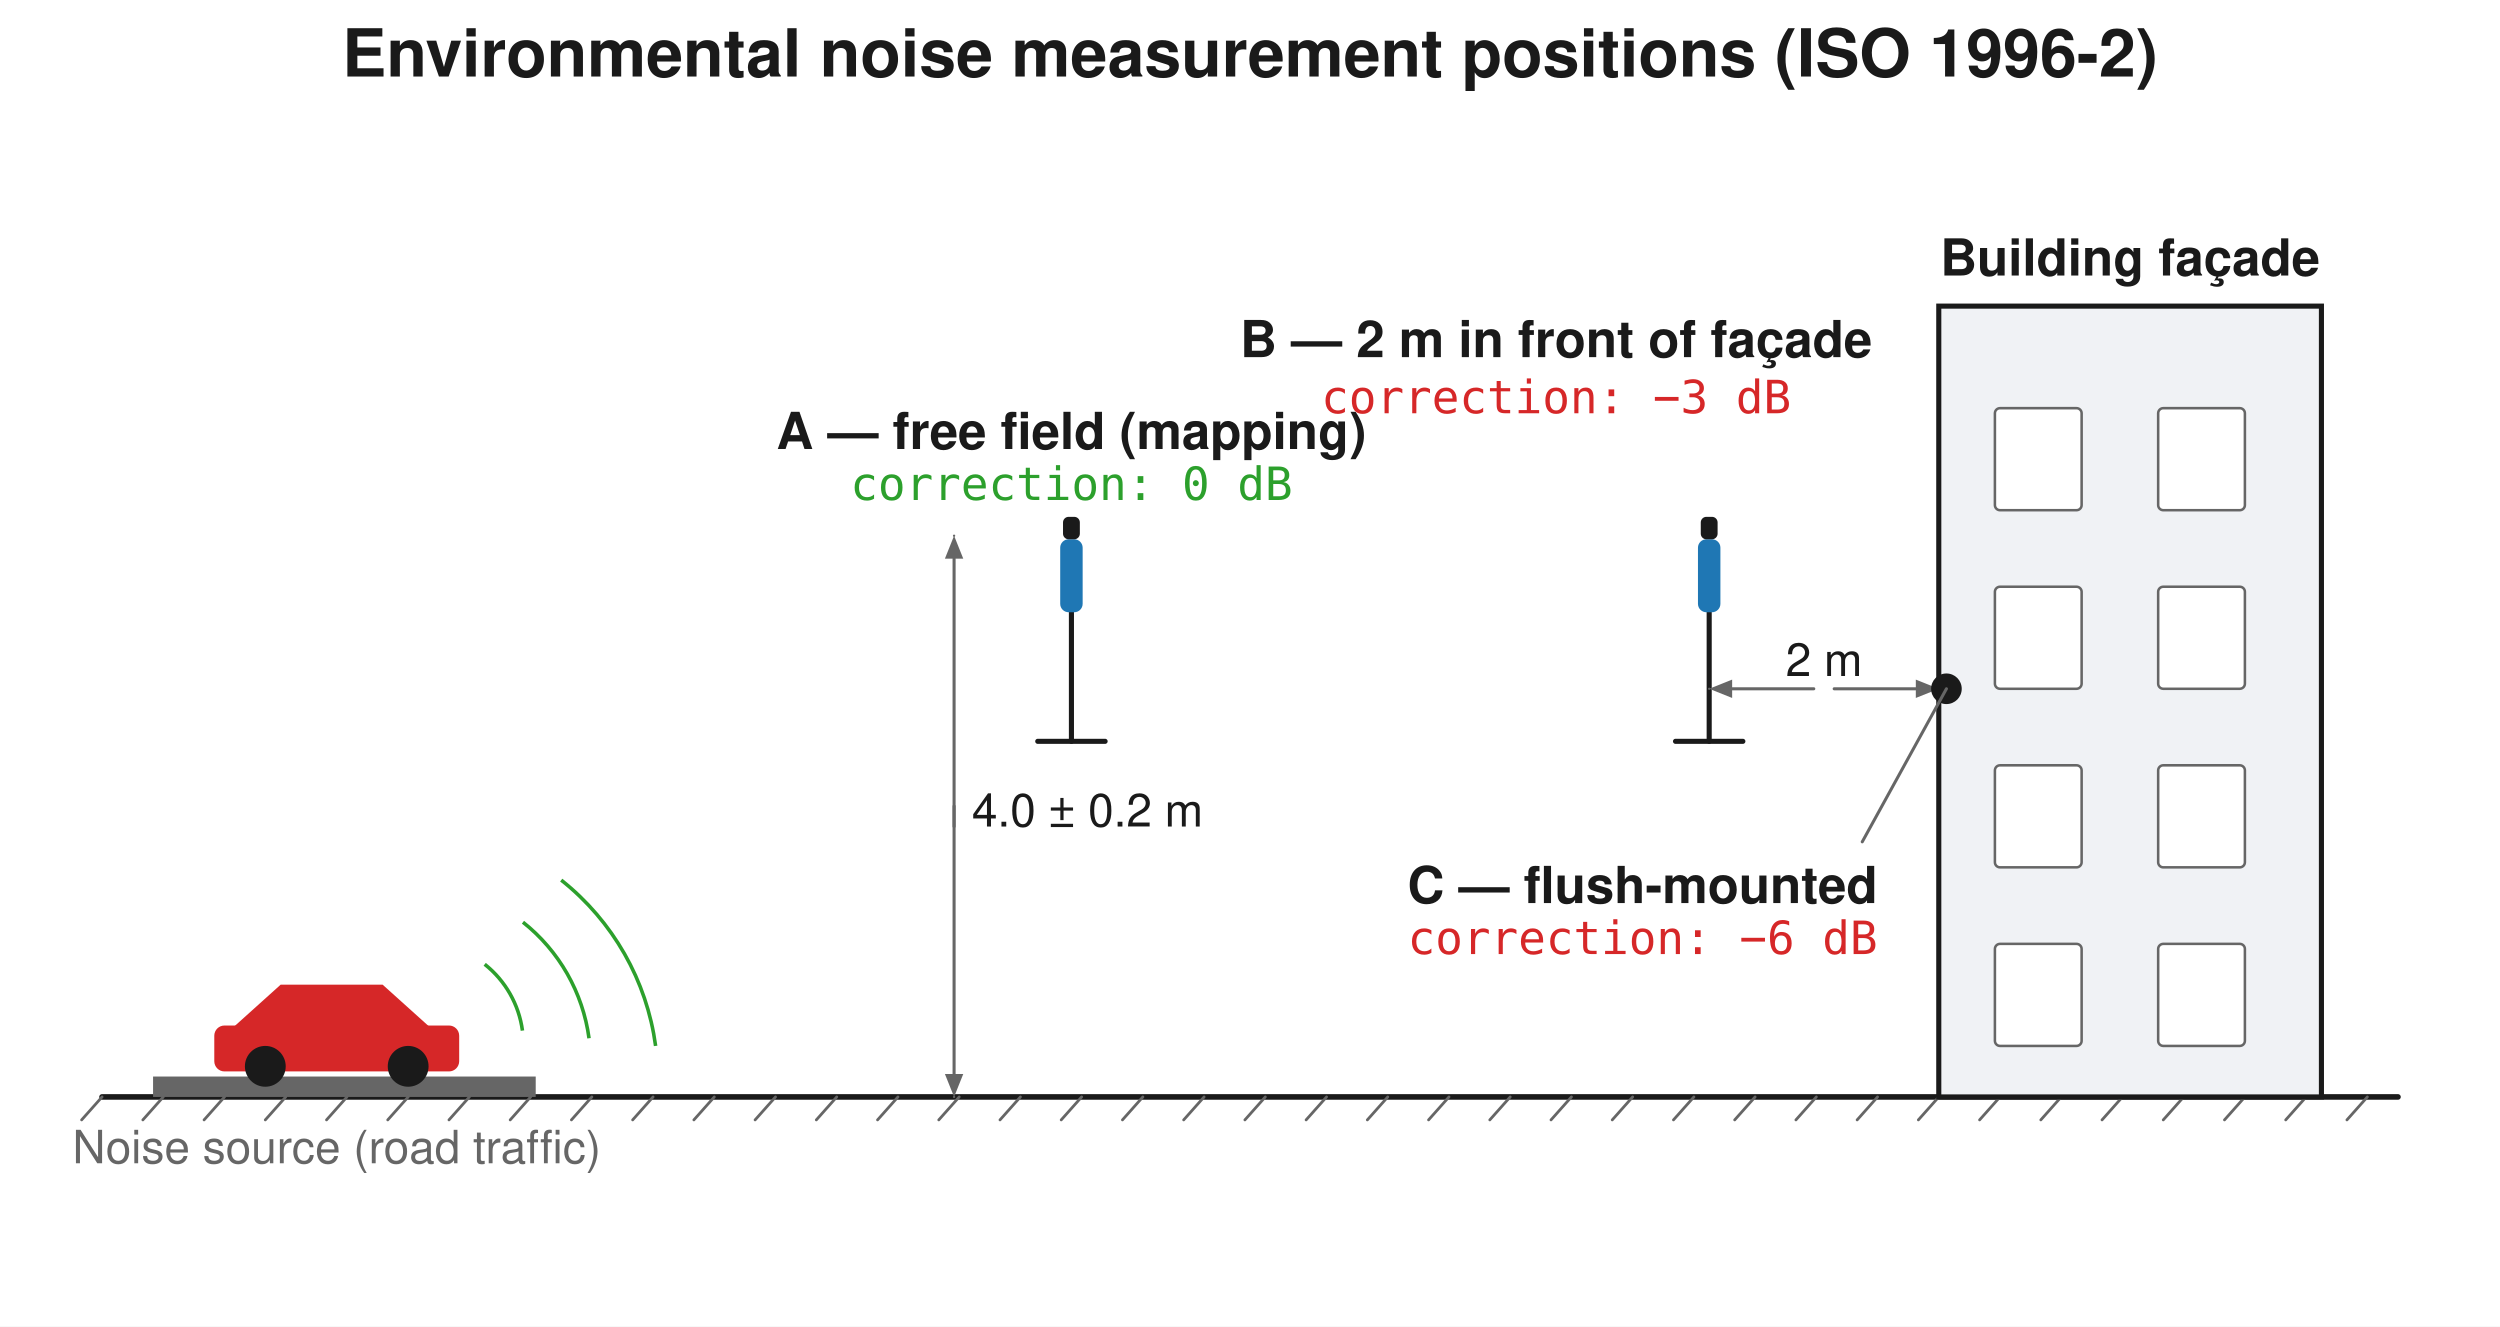
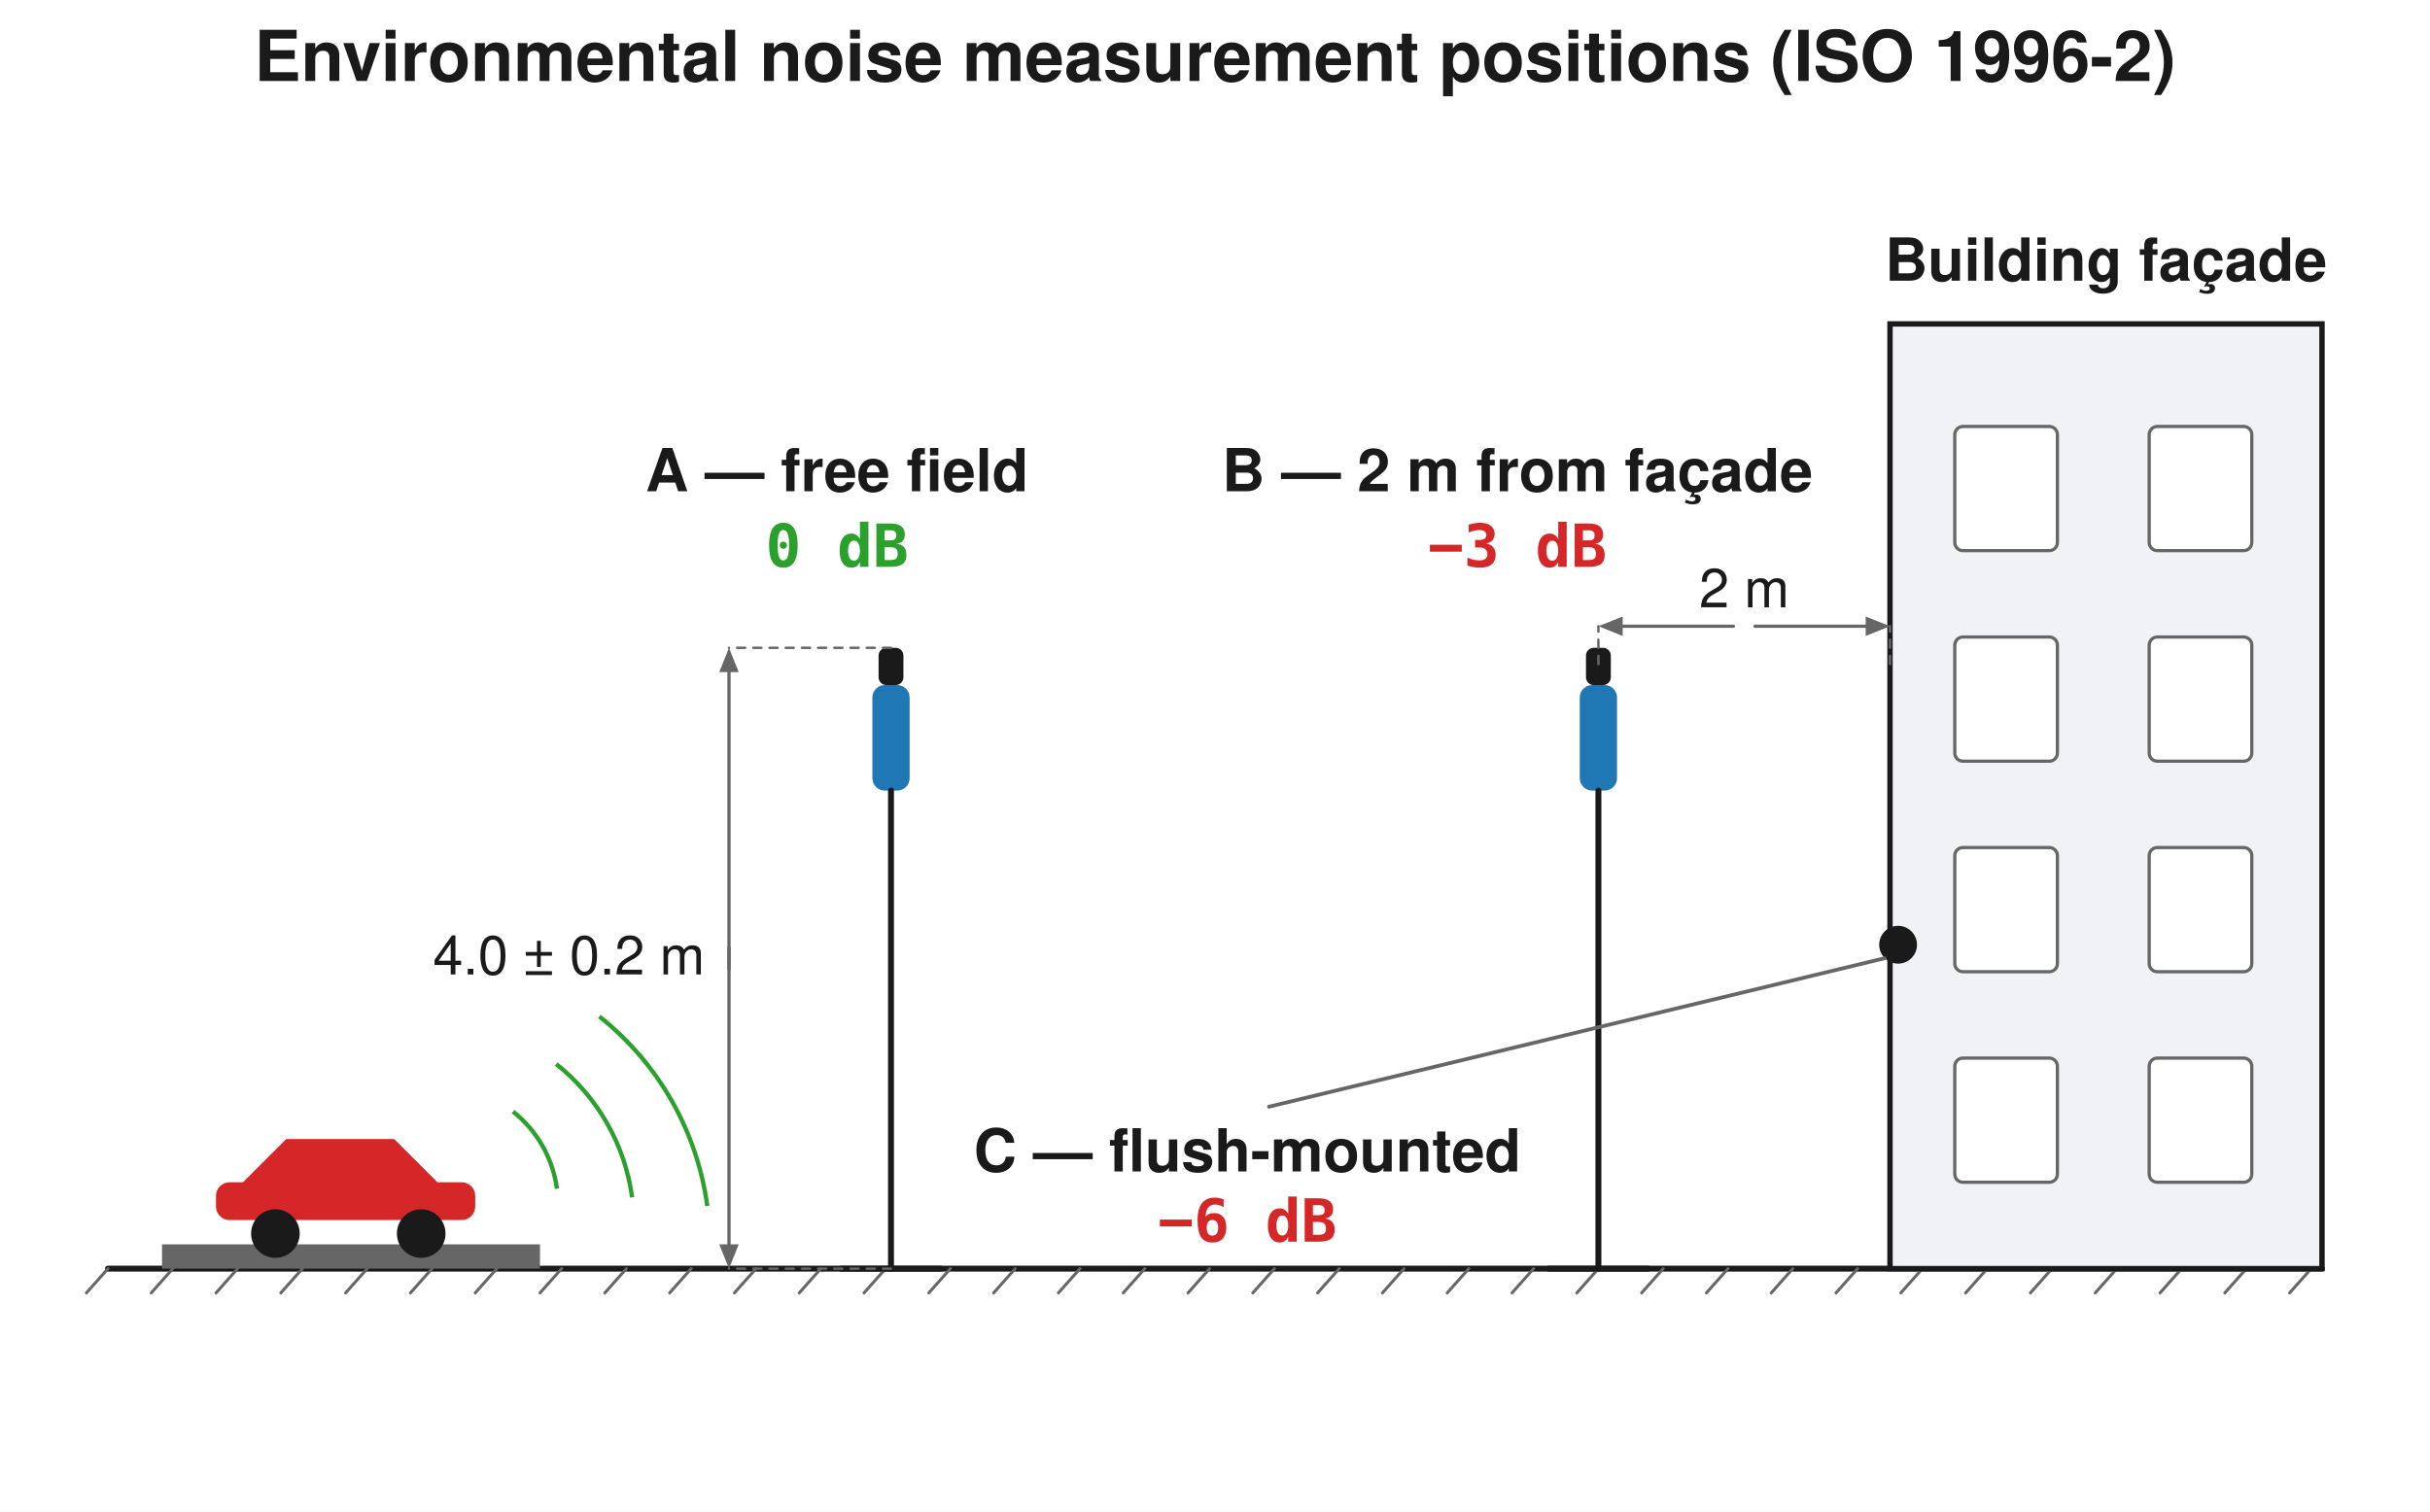
- <svg xmlns="http://www.w3.org/2000/svg" width="980" height="520" viewBox="0 0 980 520">
-   <rect width="980" height="520" fill="#ffffff" />
-   <text x="490.0" y="30" font-family="Segoe UI, Helvetica, Arial, sans-serif" font-size="26" font-weight="600" fill="#1a1a1a" text-anchor="middle">Environmental noise measurement positions (ISO 1996-2)</text>
-   <line x1="40" y1="430.0" x2="940" y2="430.0" stroke="#1a1a1a" stroke-width="2.2" stroke-linecap="round" />
-   <line x1="40" y1="430.0" x2="32" y2="439.0" stroke="#666666" stroke-width="1.1" stroke-linecap="round" />
-   <line x1="64" y1="430.0" x2="56" y2="439.0" stroke="#666666" stroke-width="1.1" stroke-linecap="round" />
-   <line x1="88" y1="430.0" x2="80" y2="439.0" stroke="#666666" stroke-width="1.1" stroke-linecap="round" />
-   <line x1="112" y1="430.0" x2="104" y2="439.0" stroke="#666666" stroke-width="1.1" stroke-linecap="round" />
-   <line x1="136" y1="430.0" x2="128" y2="439.0" stroke="#666666" stroke-width="1.1" stroke-linecap="round" />
-   <line x1="160" y1="430.0" x2="152" y2="439.0" stroke="#666666" stroke-width="1.1" stroke-linecap="round" />
-   <line x1="184" y1="430.0" x2="176" y2="439.0" stroke="#666666" stroke-width="1.1" stroke-linecap="round" />
-   <line x1="208" y1="430.0" x2="200" y2="439.0" stroke="#666666" stroke-width="1.1" stroke-linecap="round" />
-   <line x1="232" y1="430.0" x2="224" y2="439.0" stroke="#666666" stroke-width="1.1" stroke-linecap="round" />
-   <line x1="256" y1="430.0" x2="248" y2="439.0" stroke="#666666" stroke-width="1.1" stroke-linecap="round" />
-   <line x1="280" y1="430.0" x2="272" y2="439.0" stroke="#666666" stroke-width="1.1" stroke-linecap="round" />
-   <line x1="304" y1="430.0" x2="296" y2="439.0" stroke="#666666" stroke-width="1.1" stroke-linecap="round" />
-   <line x1="328" y1="430.0" x2="320" y2="439.0" stroke="#666666" stroke-width="1.1" stroke-linecap="round" />
-   <line x1="352" y1="430.0" x2="344" y2="439.0" stroke="#666666" stroke-width="1.1" stroke-linecap="round" />
-   <line x1="376" y1="430.0" x2="368" y2="439.0" stroke="#666666" stroke-width="1.1" stroke-linecap="round" />
-   <line x1="400" y1="430.0" x2="392" y2="439.0" stroke="#666666" stroke-width="1.1" stroke-linecap="round" />
-   <line x1="424" y1="430.0" x2="416" y2="439.0" stroke="#666666" stroke-width="1.1" stroke-linecap="round" />
-   <line x1="448" y1="430.0" x2="440" y2="439.0" stroke="#666666" stroke-width="1.1" stroke-linecap="round" />
-   <line x1="472" y1="430.0" x2="464" y2="439.0" stroke="#666666" stroke-width="1.1" stroke-linecap="round" />
-   <line x1="496" y1="430.0" x2="488" y2="439.0" stroke="#666666" stroke-width="1.1" stroke-linecap="round" />
-   <line x1="520" y1="430.0" x2="512" y2="439.0" stroke="#666666" stroke-width="1.1" stroke-linecap="round" />
-   <line x1="544" y1="430.0" x2="536" y2="439.0" stroke="#666666" stroke-width="1.1" stroke-linecap="round" />
-   <line x1="568" y1="430.0" x2="560" y2="439.0" stroke="#666666" stroke-width="1.1" stroke-linecap="round" />
-   <line x1="592" y1="430.0" x2="584" y2="439.0" stroke="#666666" stroke-width="1.1" stroke-linecap="round" />
-   <line x1="616" y1="430.0" x2="608" y2="439.0" stroke="#666666" stroke-width="1.1" stroke-linecap="round" />
-   <line x1="640" y1="430.0" x2="632" y2="439.0" stroke="#666666" stroke-width="1.1" stroke-linecap="round" />
-   <line x1="664" y1="430.0" x2="656" y2="439.0" stroke="#666666" stroke-width="1.1" stroke-linecap="round" />
-   <line x1="688" y1="430.0" x2="680" y2="439.0" stroke="#666666" stroke-width="1.1" stroke-linecap="round" />
-   <line x1="712" y1="430.0" x2="704" y2="439.0" stroke="#666666" stroke-width="1.1" stroke-linecap="round" />
-   <line x1="736" y1="430.0" x2="728" y2="439.0" stroke="#666666" stroke-width="1.1" stroke-linecap="round" />
-   <line x1="760" y1="430.0" x2="752" y2="439.0" stroke="#666666" stroke-width="1.1" stroke-linecap="round" />
-   <line x1="784" y1="430.0" x2="776" y2="439.0" stroke="#666666" stroke-width="1.1" stroke-linecap="round" />
-   <line x1="808" y1="430.0" x2="800" y2="439.0" stroke="#666666" stroke-width="1.1" stroke-linecap="round" />
-   <line x1="832" y1="430.0" x2="824" y2="439.0" stroke="#666666" stroke-width="1.1" stroke-linecap="round" />
-   <line x1="856" y1="430.0" x2="848" y2="439.0" stroke="#666666" stroke-width="1.1" stroke-linecap="round" />
-   <line x1="880" y1="430.0" x2="872" y2="439.0" stroke="#666666" stroke-width="1.1" stroke-linecap="round" />
-   <line x1="904" y1="430.0" x2="896" y2="439.0" stroke="#666666" stroke-width="1.1" stroke-linecap="round" />
-   <line x1="928" y1="430.0" x2="920" y2="439.0" stroke="#666666" stroke-width="1.1" stroke-linecap="round" />
-   <rect x="760.0" y="120" width="150" height="310.0" rx="0.0" fill="#f0f2f5" stroke="#1a1a1a" stroke-width="2" />
-   <rect x="782.0" y="160" width="34" height="40" rx="2" fill="#ffffff" stroke="#666666" stroke-width="1" />
-   <rect x="846.0" y="160" width="34" height="40" rx="2" fill="#ffffff" stroke="#666666" stroke-width="1" />
-   <rect x="782.0" y="230" width="34" height="40" rx="2" fill="#ffffff" stroke="#666666" stroke-width="1" />
-   <rect x="846.0" y="230" width="34" height="40" rx="2" fill="#ffffff" stroke="#666666" stroke-width="1" />
-   <rect x="782.0" y="300" width="34" height="40" rx="2" fill="#ffffff" stroke="#666666" stroke-width="1" />
-   <rect x="846.0" y="300" width="34" height="40" rx="2" fill="#ffffff" stroke="#666666" stroke-width="1" />
-   <rect x="782.0" y="370" width="34" height="40" rx="2" fill="#ffffff" stroke="#666666" stroke-width="1" />
-   <rect x="846.0" y="370" width="34" height="40" rx="2" fill="#ffffff" stroke="#666666" stroke-width="1" />
-   <text x="835.0" y="108" font-family="Segoe UI, Helvetica, Arial, sans-serif" font-size="20" fill="#1a1a1a" text-anchor="middle" font-weight="600">Building façade</text>
-   <rect x="60" y="422.0" width="150" height="8" rx="0.0" fill="#666666" stroke="none" stroke-width="1.5" />
-   <path d="M 90 404.0 L 110 386.0 L 150 386.0 L 170 404.0 Z" fill="#d62728" stroke="none" stroke-width="1.5" stroke-linejoin="round" />
-   <rect x="84" y="402.0" width="96" height="18" rx="4" fill="#d62728" stroke="none" stroke-width="1.5" />
-   <circle cx="104" cy="418.0" r="8" fill="#1a1a1a" stroke="none" stroke-width="1.5" />
-   <circle cx="160" cy="418.0" r="8" fill="#1a1a1a" stroke="none" stroke-width="1.5" />
-   <text x="132" y="456.0" font-family="Segoe UI, Helvetica, Arial, sans-serif" font-size="18" fill="#666666" text-anchor="middle">Noise source (road traffic)</text>
-   <path d="M 190.0 378.0 A 40 40 0 0 1 204.8 404.0" fill="none" stroke="#2ca02c" stroke-width="1.4" stroke-linejoin="round" />
-   <path d="M 205.0 361.5 A 70 70 0 0 1 230.9 407.0" fill="none" stroke="#2ca02c" stroke-width="1.4" stroke-linejoin="round" />
-   <path d="M 220.0 345.0 A 100 100 0 0 1 257.0 410.0" fill="none" stroke="#2ca02c" stroke-width="1.4" stroke-linejoin="round" />
-   <line x1="420.0" y1="240.0" x2="420.0" y2="290.6" stroke="#1a1a1a" stroke-width="2.0" stroke-linecap="round" />
-   <line x1="406.8" y1="290.6" x2="433.2" y2="290.6" stroke="#1a1a1a" stroke-width="2.0" stroke-linecap="round" />
-   <rect x="415.6" y="211.4" width="8.8" height="28.6" rx="3.3" fill="#1f77b4" stroke="none" stroke-width="1.5" />
-   <rect x="416.7" y="202.6" width="6.6" height="8.8" rx="2.2" fill="#1a1a1a" stroke="none" stroke-width="1.5" />
-   <line x1="374.0" y1="430.0" x2="374.0" y2="430.0" stroke="#666666" stroke-width="0.9" stroke-dasharray="3,3" stroke-linecap="round" />
-   <line x1="374.0" y1="210.0" x2="374.0" y2="210.0" stroke="#666666" stroke-width="0.9" stroke-dasharray="3,3" stroke-linecap="round" />
-   <line x1="374.0" y1="316.0" x2="374.0" y2="421.0" stroke="#666666" stroke-width="1.2" stroke-linecap="round" />
-   <path d="M 374.0 430.0 L 370.4 421.0 L 377.6 421.0 Z" fill="#666666" stroke="none" stroke-width="1.5" stroke-linejoin="round" />
-   <line x1="374.0" y1="324.0" x2="374.0" y2="219.0" stroke="#666666" stroke-width="1.2" stroke-linecap="round" />
-   <path d="M 374.0 210.0 L 377.6 219.0 L 370.4 219.0 Z" fill="#666666" stroke="none" stroke-width="1.5" stroke-linejoin="round" />
-   <text x="381.0" y="324.0" font-family="Segoe UI, Helvetica, Arial, sans-serif" font-size="18" fill="#1a1a1a" text-anchor="start">4.0 ± 0.2 m</text>
-   <text x="420.0" y="176.0" font-family="Segoe UI, Helvetica, Arial, sans-serif" font-size="20" fill="#1a1a1a" text-anchor="middle" font-weight="600">A — free field (mapping)</text>
-   <text x="420.0" y="196.0" font-family="Consolas, Menlo, monospace" font-size="18" fill="#2ca02c" text-anchor="middle">correction: 0 dB</text>
-   <line x1="670.0" y1="240.0" x2="670.0" y2="290.6" stroke="#1a1a1a" stroke-width="2.0" stroke-linecap="round" />
-   <line x1="656.8" y1="290.6" x2="683.2" y2="290.6" stroke="#1a1a1a" stroke-width="2.0" stroke-linecap="round" />
-   <rect x="665.6" y="211.4" width="8.8" height="28.6" rx="3.3" fill="#1f77b4" stroke="none" stroke-width="1.5" />
-   <rect x="666.7" y="202.6" width="6.6" height="8.8" rx="2.2" fill="#1a1a1a" stroke="none" stroke-width="1.5" />
-   <line x1="670.0" y1="270.0" x2="670.0" y2="270.0" stroke="#666666" stroke-width="0.9" stroke-dasharray="3,3" stroke-linecap="round" />
-   <line x1="760.0" y1="270.0" x2="760.0" y2="270.0" stroke="#666666" stroke-width="0.9" stroke-dasharray="3,3" stroke-linecap="round" />
-   <line x1="711.0" y1="270.0" x2="679.0" y2="270.0" stroke="#666666" stroke-width="1.2" stroke-linecap="round" />
-   <path d="M 670.0 270.0 L 679.0 266.4 L 679.0 273.6 Z" fill="#666666" stroke="none" stroke-width="1.5" stroke-linejoin="round" />
-   <line x1="719.0" y1="270.0" x2="751.0" y2="270.0" stroke="#666666" stroke-width="1.2" stroke-linecap="round" />
-   <path d="M 760.0 270.0 L 751.0 273.6 L 751.0 266.4 Z" fill="#666666" stroke="none" stroke-width="1.5" stroke-linejoin="round" />
-   <text x="715.0" y="265.0" font-family="Segoe UI, Helvetica, Arial, sans-serif" font-size="18" fill="#1a1a1a" text-anchor="middle">2 m</text>
-   <text x="610.0" y="140.0" font-family="Segoe UI, Helvetica, Arial, sans-serif" font-size="20" fill="#1a1a1a" text-anchor="middle" font-weight="600">B — 2 m in front of façade</text>
-   <text x="610.0" y="162.0" font-family="Consolas, Menlo, monospace" font-size="18" fill="#d62728" text-anchor="middle">correction: −3 dB</text>
-   <circle cx="763.0" cy="270.0" r="6" fill="#1a1a1a" stroke="none" stroke-width="1.5" />
-   <line x1="763.0" y1="270.0" x2="730.0" y2="330.0" stroke="#666666" stroke-width="1.2" stroke-linecap="round" />
-   <text x="736.0" y="354.0" font-family="Segoe UI, Helvetica, Arial, sans-serif" font-size="20" fill="#1a1a1a" text-anchor="end" font-weight="600">C — flush-mounted</text>
-   <text x="736.0" y="374.0" font-family="Consolas, Menlo, monospace" font-size="18" fill="#d62728" text-anchor="end">correction: −6 dB</text>
+ <svg xmlns="http://www.w3.org/2000/svg" width="900" height="560" viewBox="0 0 900 560">
+   <rect width="900" height="560" fill="#ffffff" />
+   <text x="450.0" y="30" font-family="Segoe UI, Helvetica, Arial, sans-serif" font-size="26" font-weight="600" fill="#1a1a1a" text-anchor="middle">Environmental noise measurement positions (ISO 1996-2)</text>
+   <line x1="40" y1="470.0" x2="860" y2="470.0" stroke="#1a1a1a" stroke-width="2.2" stroke-linecap="round" />
+   <line x1="40" y1="470.0" x2="32" y2="479.0" stroke="#666666" stroke-width="1.1" stroke-linecap="round" />
+   <line x1="64" y1="470.0" x2="56" y2="479.0" stroke="#666666" stroke-width="1.1" stroke-linecap="round" />
+   <line x1="88" y1="470.0" x2="80" y2="479.0" stroke="#666666" stroke-width="1.1" stroke-linecap="round" />
+   <line x1="112" y1="470.0" x2="104" y2="479.0" stroke="#666666" stroke-width="1.1" stroke-linecap="round" />
+   <line x1="136" y1="470.0" x2="128" y2="479.0" stroke="#666666" stroke-width="1.1" stroke-linecap="round" />
+   <line x1="160" y1="470.0" x2="152" y2="479.0" stroke="#666666" stroke-width="1.1" stroke-linecap="round" />
+   <line x1="184" y1="470.0" x2="176" y2="479.0" stroke="#666666" stroke-width="1.1" stroke-linecap="round" />
+   <line x1="208" y1="470.0" x2="200" y2="479.0" stroke="#666666" stroke-width="1.1" stroke-linecap="round" />
+   <line x1="232" y1="470.0" x2="224" y2="479.0" stroke="#666666" stroke-width="1.1" stroke-linecap="round" />
+   <line x1="256" y1="470.0" x2="248" y2="479.0" stroke="#666666" stroke-width="1.1" stroke-linecap="round" />
+   <line x1="280" y1="470.0" x2="272" y2="479.0" stroke="#666666" stroke-width="1.1" stroke-linecap="round" />
+   <line x1="304" y1="470.0" x2="296" y2="479.0" stroke="#666666" stroke-width="1.1" stroke-linecap="round" />
+   <line x1="328" y1="470.0" x2="320" y2="479.0" stroke="#666666" stroke-width="1.1" stroke-linecap="round" />
+   <line x1="352" y1="470.0" x2="344" y2="479.0" stroke="#666666" stroke-width="1.1" stroke-linecap="round" />
+   <line x1="376" y1="470.0" x2="368" y2="479.0" stroke="#666666" stroke-width="1.1" stroke-linecap="round" />
+   <line x1="400" y1="470.0" x2="392" y2="479.0" stroke="#666666" stroke-width="1.1" stroke-linecap="round" />
+   <line x1="424" y1="470.0" x2="416" y2="479.0" stroke="#666666" stroke-width="1.1" stroke-linecap="round" />
+   <line x1="448" y1="470.0" x2="440" y2="479.0" stroke="#666666" stroke-width="1.1" stroke-linecap="round" />
+   <line x1="472" y1="470.0" x2="464" y2="479.0" stroke="#666666" stroke-width="1.1" stroke-linecap="round" />
+   <line x1="496" y1="470.0" x2="488" y2="479.0" stroke="#666666" stroke-width="1.1" stroke-linecap="round" />
+   <line x1="520" y1="470.0" x2="512" y2="479.0" stroke="#666666" stroke-width="1.1" stroke-linecap="round" />
+   <line x1="544" y1="470.0" x2="536" y2="479.0" stroke="#666666" stroke-width="1.1" stroke-linecap="round" />
+   <line x1="568" y1="470.0" x2="560" y2="479.0" stroke="#666666" stroke-width="1.1" stroke-linecap="round" />
+   <line x1="592" y1="470.0" x2="584" y2="479.0" stroke="#666666" stroke-width="1.1" stroke-linecap="round" />
+   <line x1="616" y1="470.0" x2="608" y2="479.0" stroke="#666666" stroke-width="1.1" stroke-linecap="round" />
+   <line x1="640" y1="470.0" x2="632" y2="479.0" stroke="#666666" stroke-width="1.1" stroke-linecap="round" />
+   <line x1="664" y1="470.0" x2="656" y2="479.0" stroke="#666666" stroke-width="1.1" stroke-linecap="round" />
+   <line x1="688" y1="470.0" x2="680" y2="479.0" stroke="#666666" stroke-width="1.1" stroke-linecap="round" />
+   <line x1="712" y1="470.0" x2="704" y2="479.0" stroke="#666666" stroke-width="1.1" stroke-linecap="round" />
+   <line x1="736" y1="470.0" x2="728" y2="479.0" stroke="#666666" stroke-width="1.1" stroke-linecap="round" />
+   <line x1="760" y1="470.0" x2="752" y2="479.0" stroke="#666666" stroke-width="1.1" stroke-linecap="round" />
+   <line x1="784" y1="470.0" x2="776" y2="479.0" stroke="#666666" stroke-width="1.1" stroke-linecap="round" />
+   <line x1="808" y1="470.0" x2="800" y2="479.0" stroke="#666666" stroke-width="1.1" stroke-linecap="round" />
+   <line x1="832" y1="470.0" x2="824" y2="479.0" stroke="#666666" stroke-width="1.1" stroke-linecap="round" />
+   <line x1="856" y1="470.0" x2="848" y2="479.0" stroke="#666666" stroke-width="1.1" stroke-linecap="round" />
+   <rect x="700.0" y="120" width="160" height="350.0" rx="0.0" fill="#f0f2f5" stroke="#1a1a1a" stroke-width="2" />
+   <rect x="724.0" y="158" width="38" height="46" rx="3" fill="#ffffff" stroke="#666666" stroke-width="1.2" />
+   <rect x="796.0" y="158" width="38" height="46" rx="3" fill="#ffffff" stroke="#666666" stroke-width="1.2" />
+   <rect x="724.0" y="236" width="38" height="46" rx="3" fill="#ffffff" stroke="#666666" stroke-width="1.2" />
+   <rect x="796.0" y="236" width="38" height="46" rx="3" fill="#ffffff" stroke="#666666" stroke-width="1.2" />
+   <rect x="724.0" y="314" width="38" height="46" rx="3" fill="#ffffff" stroke="#666666" stroke-width="1.2" />
+   <rect x="796.0" y="314" width="38" height="46" rx="3" fill="#ffffff" stroke="#666666" stroke-width="1.2" />
+   <rect x="724.0" y="392" width="38" height="46" rx="3" fill="#ffffff" stroke="#666666" stroke-width="1.2" />
+   <rect x="796.0" y="392" width="38" height="46" rx="3" fill="#ffffff" stroke="#666666" stroke-width="1.2" />
+   <text x="780.0" y="104" font-family="Segoe UI, Helvetica, Arial, sans-serif" font-size="22" fill="#1a1a1a" text-anchor="middle" font-weight="600">Building façade</text>
+   <rect x="60" y="461.0" width="140" height="9" rx="0.0" fill="#666666" stroke="none" stroke-width="1.5" />
+   <path d="M 88 440.0 L 106 422.0 L 146 422.0 L 164 440.0 Z" fill="#d62728" stroke="none" stroke-width="1.5" stroke-linejoin="round" />
+   <rect x="80" y="438.0" width="96" height="14" rx="5" fill="#d62728" stroke="none" stroke-width="1.5" />
+   <circle cx="102" cy="457.0" r="9" fill="#1a1a1a" stroke="none" stroke-width="1.5" />
+   <circle cx="156" cy="457.0" r="9" fill="#1a1a1a" stroke="none" stroke-width="1.5" />
+   <path d="M 190.0 411.8 A 44 44 0 0 1 206.28 440.4" fill="none" stroke="#2ca02c" stroke-width="1.6" stroke-linejoin="round" />
+   <path d="M 206.0 394.2 A 76 76 0 0 1 234.12 443.6" fill="none" stroke="#2ca02c" stroke-width="1.6" stroke-linejoin="round" />
+   <path d="M 222.0 376.6 A 108 108 0 0 1 261.96 446.8" fill="none" stroke="#2ca02c" stroke-width="1.6" stroke-linejoin="round" />
+   <rect x="325.4" y="240.0" width="9.2" height="13.8" rx="2.875" fill="#1a1a1a" stroke="none" stroke-width="1.5" />
+   <rect x="323.1" y="253.8" width="13.8" height="39.1" rx="4.6" fill="#1f77b4" stroke="none" stroke-width="1.5" />
+   <line x1="330.0" y1="292.9" x2="330.0" y2="470.0" stroke="#1a1a1a" stroke-width="2.2" stroke-linecap="round" />
+   <line x1="311.6" y1="470.0" x2="348.4" y2="470.0" stroke="#1a1a1a" stroke-width="2.2" stroke-linecap="round" />
+   <line x1="330.0" y1="470.0" x2="270.0" y2="470.0" stroke="#666666" stroke-width="0.9" stroke-dasharray="3,3" stroke-linecap="round" />
+   <line x1="330.0" y1="240.0" x2="270.0" y2="240.0" stroke="#666666" stroke-width="0.9" stroke-dasharray="3,3" stroke-linecap="round" />
+   <line x1="270.0" y1="351.0" x2="270.0" y2="461.0" stroke="#666666" stroke-width="1.2" stroke-linecap="round" />
+   <path d="M 270.0 470.0 L 266.4 461.0 L 273.6 461.0 Z" fill="#666666" stroke="none" stroke-width="1.5" stroke-linejoin="round" />
+   <line x1="270.0" y1="359.0" x2="270.0" y2="249.0" stroke="#666666" stroke-width="1.2" stroke-linecap="round" />
+   <path d="M 270.0 240.0 L 273.6 249.0 L 266.4 249.0 Z" fill="#666666" stroke="none" stroke-width="1.5" stroke-linejoin="round" />
+   <text x="261.0" y="361.0" font-family="Segoe UI, Helvetica, Arial, sans-serif" font-size="20" fill="#1a1a1a" text-anchor="end">4.0 ± 0.2 m</text>
+   <text x="310.0" y="182.0" font-family="Segoe UI, Helvetica, Arial, sans-serif" font-size="22" fill="#1a1a1a" text-anchor="middle" font-weight="600">A — free field</text>
+   <text x="310.0" y="210.0" font-family="Consolas, Menlo, monospace" font-size="22" fill="#2ca02c" text-anchor="middle" font-weight="600">0 dB</text>
+   <rect x="587.4" y="240.0" width="9.2" height="13.8" rx="2.875" fill="#1a1a1a" stroke="none" stroke-width="1.5" />
+   <rect x="585.1" y="253.8" width="13.8" height="39.1" rx="4.6" fill="#1f77b4" stroke="none" stroke-width="1.5" />
+   <line x1="592.0" y1="292.9" x2="592.0" y2="470.0" stroke="#1a1a1a" stroke-width="2.2" stroke-linecap="round" />
+   <line x1="573.6" y1="470.0" x2="610.4" y2="470.0" stroke="#1a1a1a" stroke-width="2.2" stroke-linecap="round" />
+   <line x1="592.0" y1="246.0" x2="592.0" y2="232.0" stroke="#666666" stroke-width="0.9" stroke-dasharray="3,3" stroke-linecap="round" />
+   <line x1="700.0" y1="246.0" x2="700.0" y2="232.0" stroke="#666666" stroke-width="0.9" stroke-dasharray="3,3" stroke-linecap="round" />
+   <line x1="642.0" y1="232.0" x2="601.0" y2="232.0" stroke="#666666" stroke-width="1.2" stroke-linecap="round" />
+   <path d="M 592.0 232.0 L 601.0 228.4 L 601.0 235.6 Z" fill="#666666" stroke="none" stroke-width="1.5" stroke-linejoin="round" />
+   <line x1="650.0" y1="232.0" x2="691.0" y2="232.0" stroke="#666666" stroke-width="1.2" stroke-linecap="round" />
+   <path d="M 700.0 232.0 L 691.0 235.6 L 691.0 228.4 Z" fill="#666666" stroke="none" stroke-width="1.5" stroke-linejoin="round" />
+   <text x="646.0" y="225.0" font-family="Segoe UI, Helvetica, Arial, sans-serif" font-size="20" fill="#1a1a1a" text-anchor="middle">2 m</text>
+   <text x="562.0" y="182.0" font-family="Segoe UI, Helvetica, Arial, sans-serif" font-size="22" fill="#1a1a1a" text-anchor="middle" font-weight="600">B — 2 m from façade</text>
+   <text x="562.0" y="210.0" font-family="Consolas, Menlo, monospace" font-size="22" fill="#d62728" text-anchor="middle" font-weight="600">−3 dB</text>
+   <circle cx="703.0" cy="350.0" r="7" fill="#1a1a1a" stroke="none" stroke-width="1.5" />
+   <line x1="698.0" y1="355.0" x2="470" y2="410.0" stroke="#666666" stroke-width="1.4" stroke-linecap="round" />
+   <text x="462" y="434.0" font-family="Segoe UI, Helvetica, Arial, sans-serif" font-size="22" fill="#1a1a1a" text-anchor="middle" font-weight="600">C — flush-mounted</text>
+   <text x="462" y="460.0" font-family="Consolas, Menlo, monospace" font-size="22" fill="#d62728" text-anchor="middle" font-weight="600">−6 dB</text>
</svg>
